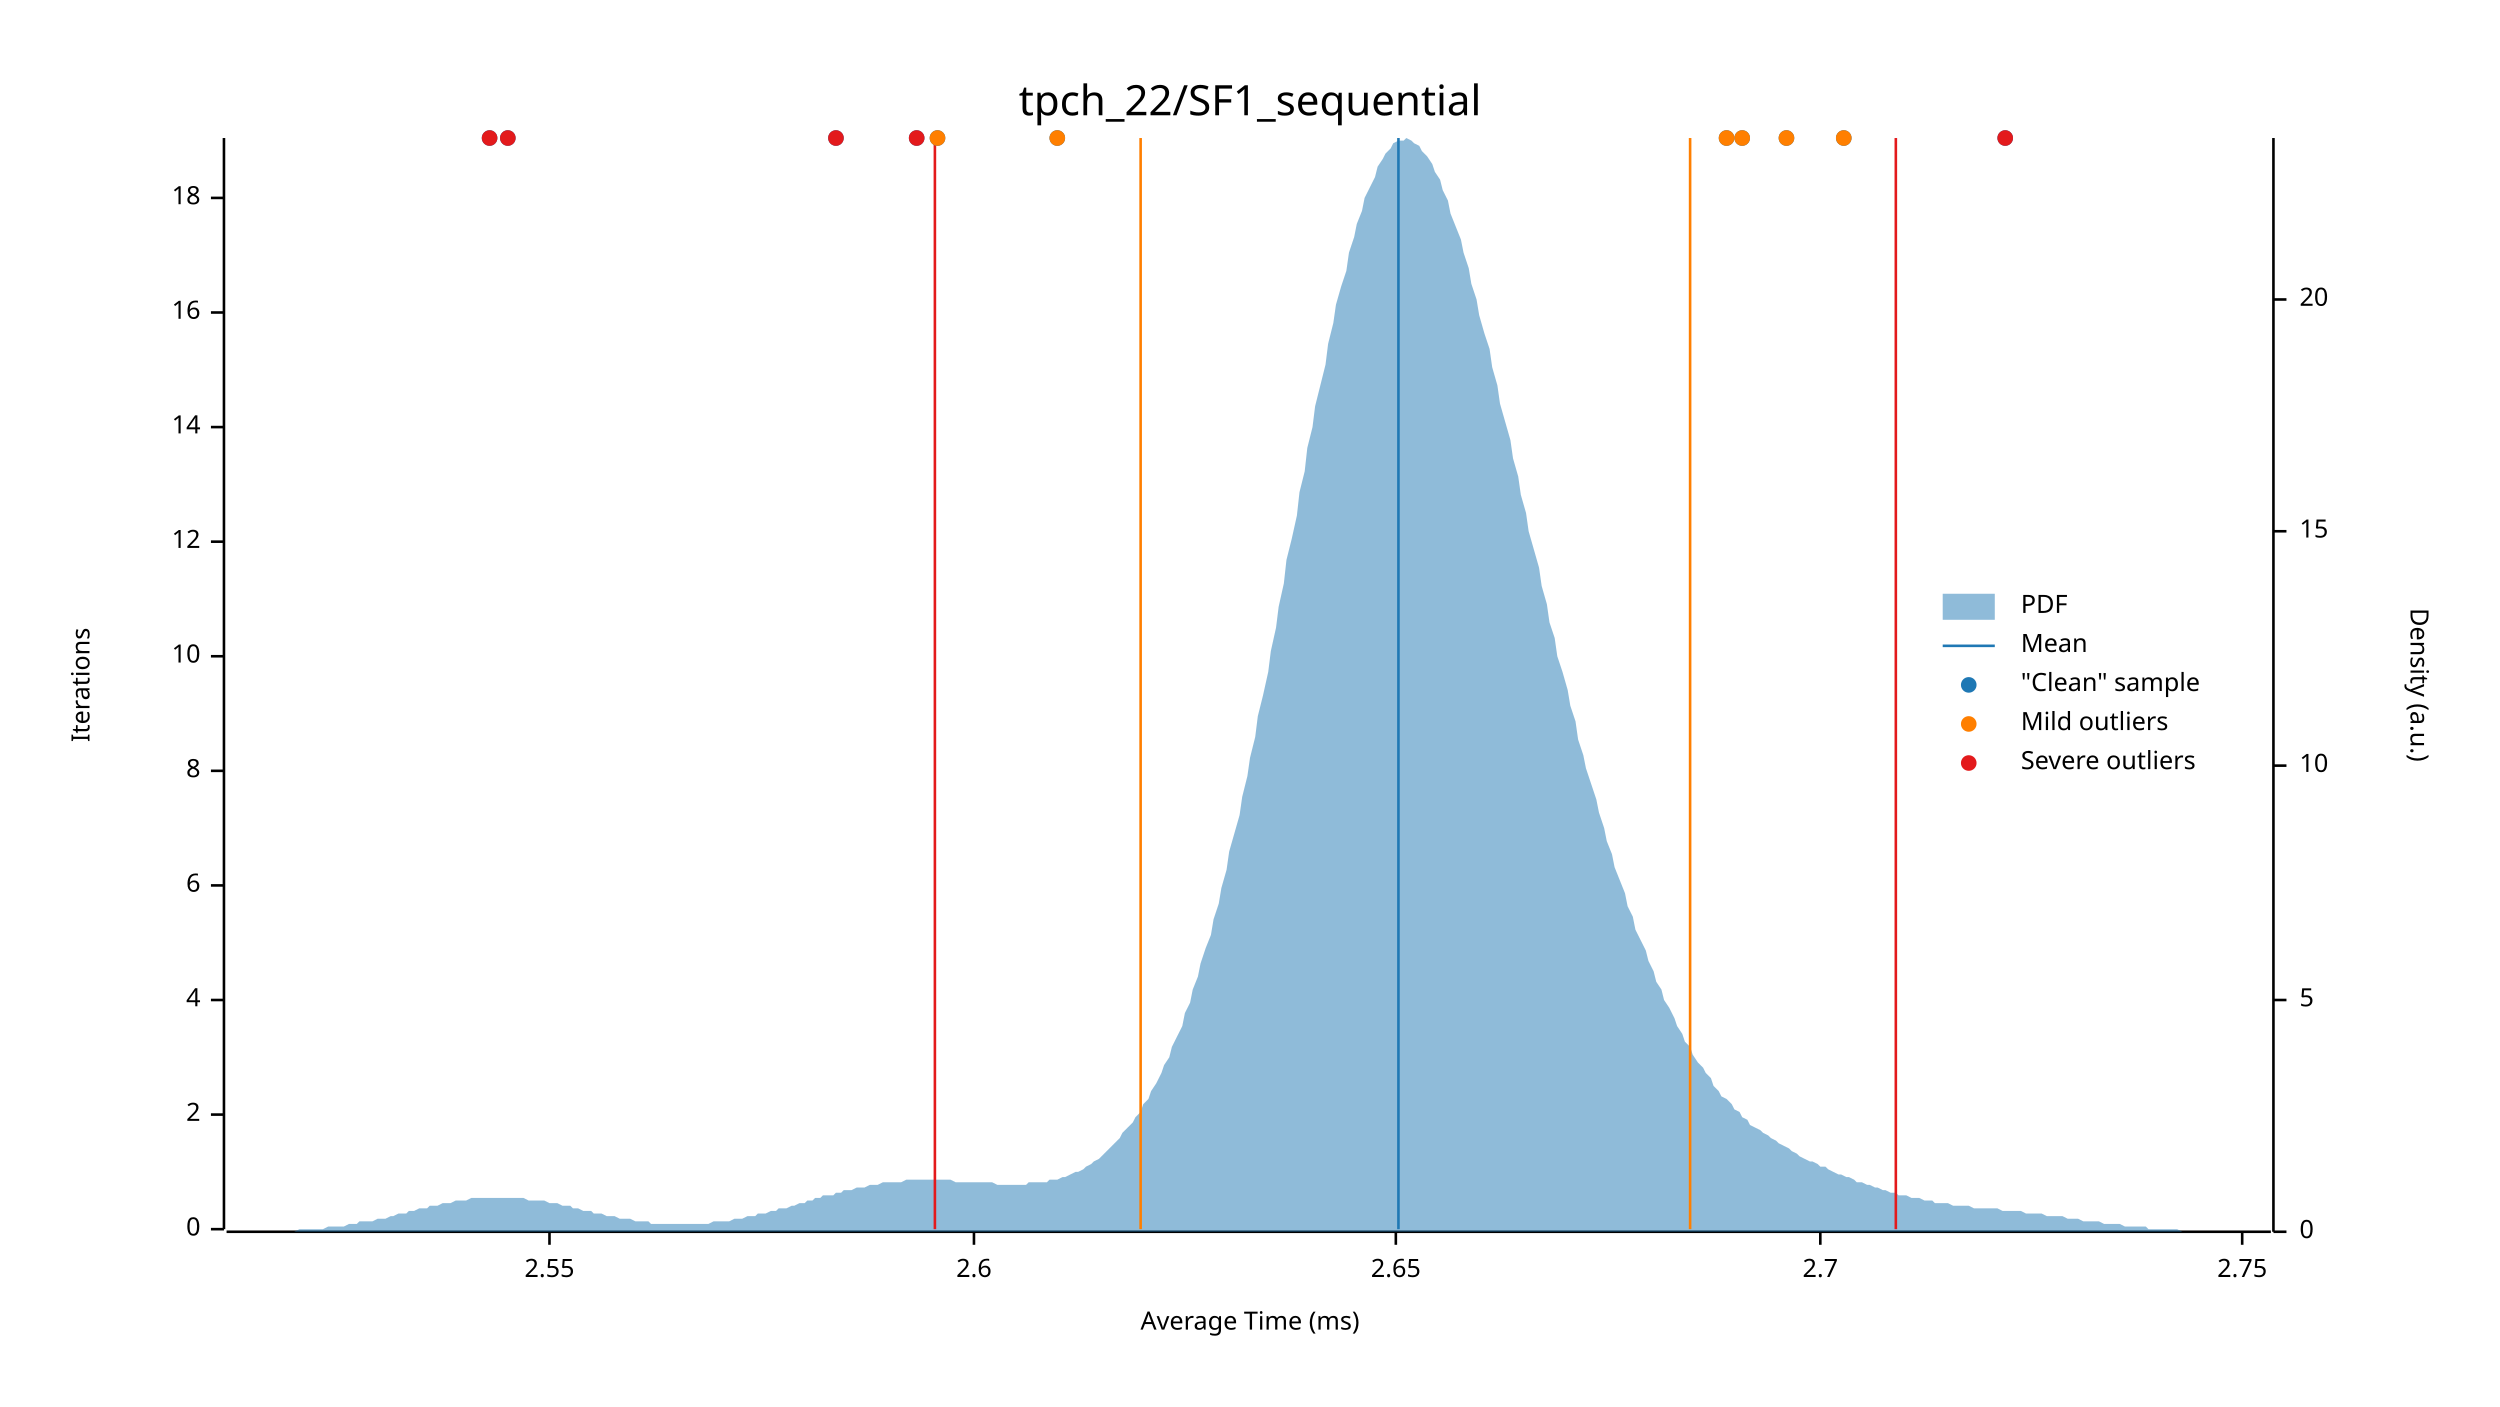
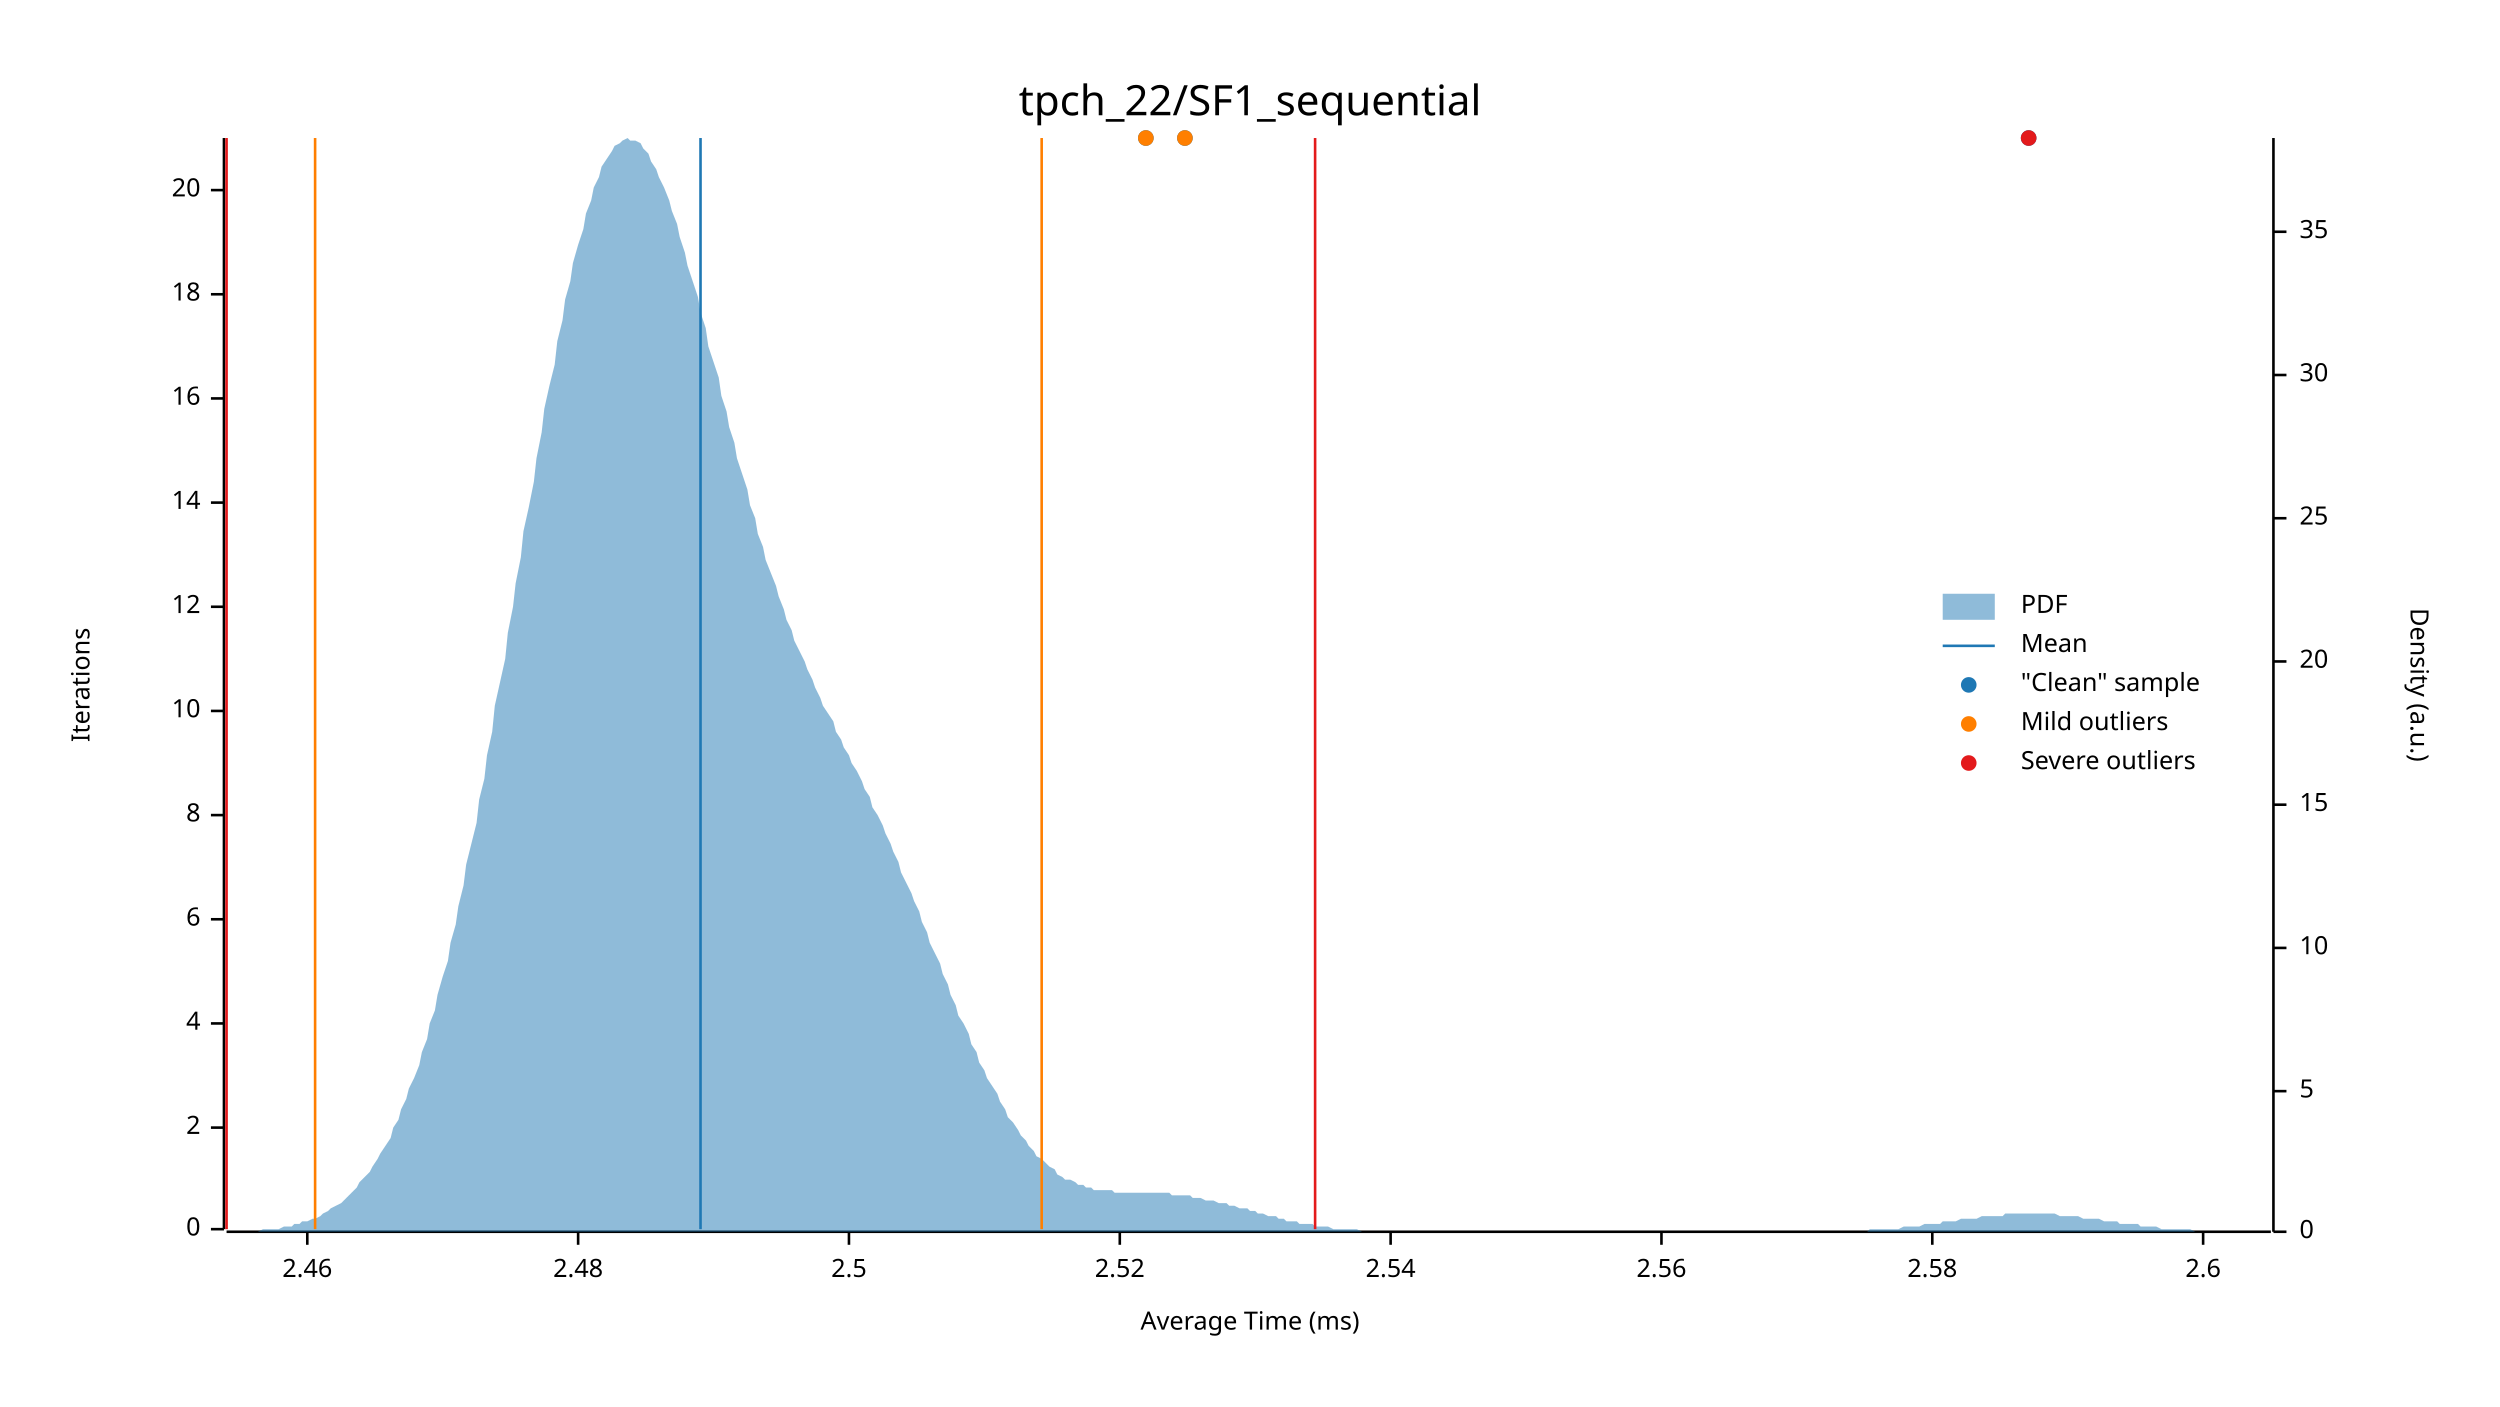
<svg xmlns="http://www.w3.org/2000/svg" width="960" height="540" viewBox="0 0 960 540">
  <text x="480" y="32" dy="0.76em" text-anchor="middle" font-family="sans-serif" font-size="16.129" opacity="1" fill="#000000">
tpch_22/SF1_sequential
</text>
  <text x="27" y="263" dy="0.76em" text-anchor="middle" font-family="sans-serif" font-size="9.677" opacity="1" fill="#000000" transform="rotate(270, 27, 263)">
Iterations
</text>
  <text x="480" y="513" dy="-0.5ex" text-anchor="middle" font-family="sans-serif" font-size="9.677" opacity="1" fill="#000000">
Average Time (ms)
</text>
  <polyline fill="none" opacity="1" stroke="#000000" stroke-width="1" points="86,53 86,472 " />
  <text x="77" y="472" dy="0.5ex" text-anchor="end" font-family="sans-serif" font-size="9.677" opacity="1" fill="#000000">
0
</text>
  <polyline fill="none" opacity="1" stroke="#000000" stroke-width="1" points="81,472 86,472 " />
-   <text x="77" y="428" dy="0.5ex" text-anchor="end" font-family="sans-serif" font-size="9.677" opacity="1" fill="#000000">
+   <text x="77" y="433" dy="0.5ex" text-anchor="end" font-family="sans-serif" font-size="9.677" opacity="1" fill="#000000">
2
</text>
-   <polyline fill="none" opacity="1" stroke="#000000" stroke-width="1" points="81,428 86,428 " />
-   <text x="77" y="384" dy="0.5ex" text-anchor="end" font-family="sans-serif" font-size="9.677" opacity="1" fill="#000000">
+   <polyline fill="none" opacity="1" stroke="#000000" stroke-width="1" points="81,433 86,433 " />
+   <text x="77" y="393" dy="0.5ex" text-anchor="end" font-family="sans-serif" font-size="9.677" opacity="1" fill="#000000">
4
</text>
-   <polyline fill="none" opacity="1" stroke="#000000" stroke-width="1" points="81,384 86,384 " />
-   <text x="77" y="340" dy="0.5ex" text-anchor="end" font-family="sans-serif" font-size="9.677" opacity="1" fill="#000000">
+   <polyline fill="none" opacity="1" stroke="#000000" stroke-width="1" points="81,393 86,393 " />
+   <text x="77" y="353" dy="0.5ex" text-anchor="end" font-family="sans-serif" font-size="9.677" opacity="1" fill="#000000">
6
</text>
-   <polyline fill="none" opacity="1" stroke="#000000" stroke-width="1" points="81,340 86,340 " />
-   <text x="77" y="296" dy="0.5ex" text-anchor="end" font-family="sans-serif" font-size="9.677" opacity="1" fill="#000000">
+   <polyline fill="none" opacity="1" stroke="#000000" stroke-width="1" points="81,353 86,353 " />
+   <text x="77" y="313" dy="0.5ex" text-anchor="end" font-family="sans-serif" font-size="9.677" opacity="1" fill="#000000">
8
</text>
-   <polyline fill="none" opacity="1" stroke="#000000" stroke-width="1" points="81,296 86,296 " />
-   <text x="77" y="252" dy="0.5ex" text-anchor="end" font-family="sans-serif" font-size="9.677" opacity="1" fill="#000000">
+   <polyline fill="none" opacity="1" stroke="#000000" stroke-width="1" points="81,313 86,313 " />
+   <text x="77" y="273" dy="0.5ex" text-anchor="end" font-family="sans-serif" font-size="9.677" opacity="1" fill="#000000">
10
</text>
-   <polyline fill="none" opacity="1" stroke="#000000" stroke-width="1" points="81,252 86,252 " />
-   <text x="77" y="208" dy="0.5ex" text-anchor="end" font-family="sans-serif" font-size="9.677" opacity="1" fill="#000000">
+   <polyline fill="none" opacity="1" stroke="#000000" stroke-width="1" points="81,273 86,273 " />
+   <text x="77" y="233" dy="0.5ex" text-anchor="end" font-family="sans-serif" font-size="9.677" opacity="1" fill="#000000">
12
</text>
-   <polyline fill="none" opacity="1" stroke="#000000" stroke-width="1" points="81,208 86,208 " />
-   <text x="77" y="164" dy="0.5ex" text-anchor="end" font-family="sans-serif" font-size="9.677" opacity="1" fill="#000000">
+   <polyline fill="none" opacity="1" stroke="#000000" stroke-width="1" points="81,233 86,233 " />
+   <text x="77" y="193" dy="0.5ex" text-anchor="end" font-family="sans-serif" font-size="9.677" opacity="1" fill="#000000">
14
</text>
-   <polyline fill="none" opacity="1" stroke="#000000" stroke-width="1" points="81,164 86,164 " />
-   <text x="77" y="120" dy="0.5ex" text-anchor="end" font-family="sans-serif" font-size="9.677" opacity="1" fill="#000000">
+   <polyline fill="none" opacity="1" stroke="#000000" stroke-width="1" points="81,193 86,193 " />
+   <text x="77" y="153" dy="0.5ex" text-anchor="end" font-family="sans-serif" font-size="9.677" opacity="1" fill="#000000">
16
</text>
-   <polyline fill="none" opacity="1" stroke="#000000" stroke-width="1" points="81,120 86,120 " />
-   <text x="77" y="76" dy="0.5ex" text-anchor="end" font-family="sans-serif" font-size="9.677" opacity="1" fill="#000000">
+   <polyline fill="none" opacity="1" stroke="#000000" stroke-width="1" points="81,153 86,153 " />
+   <text x="77" y="113" dy="0.5ex" text-anchor="end" font-family="sans-serif" font-size="9.677" opacity="1" fill="#000000">
18
</text>
-   <polyline fill="none" opacity="1" stroke="#000000" stroke-width="1" points="81,76 86,76 " />
+   <polyline fill="none" opacity="1" stroke="#000000" stroke-width="1" points="81,113 86,113 " />
+   <text x="77" y="73" dy="0.5ex" text-anchor="end" font-family="sans-serif" font-size="9.677" opacity="1" fill="#000000">
+ 20
+ </text>
+   <polyline fill="none" opacity="1" stroke="#000000" stroke-width="1" points="81,73 86,73 " />
  <polyline fill="none" opacity="1" stroke="#000000" stroke-width="1" points="87,473 872,473 " />
-   <text x="211" y="483" dy="0.76em" text-anchor="middle" font-family="sans-serif" font-size="9.677" opacity="1" fill="#000000">
- 2.55
+   <text x="118" y="483" dy="0.76em" text-anchor="middle" font-family="sans-serif" font-size="9.677" opacity="1" fill="#000000">
+ 2.46
</text>
-   <polyline fill="none" opacity="1" stroke="#000000" stroke-width="1" points="211,473 211,478 " />
-   <text x="374" y="483" dy="0.76em" text-anchor="middle" font-family="sans-serif" font-size="9.677" opacity="1" fill="#000000">
+   <polyline fill="none" opacity="1" stroke="#000000" stroke-width="1" points="118,473 118,478 " />
+   <text x="222" y="483" dy="0.76em" text-anchor="middle" font-family="sans-serif" font-size="9.677" opacity="1" fill="#000000">
+ 2.48
+ </text>
+   <polyline fill="none" opacity="1" stroke="#000000" stroke-width="1" points="222,473 222,478 " />
+   <text x="326" y="483" dy="0.76em" text-anchor="middle" font-family="sans-serif" font-size="9.677" opacity="1" fill="#000000">
+ 2.5
+ </text>
+   <polyline fill="none" opacity="1" stroke="#000000" stroke-width="1" points="326,473 326,478 " />
+   <text x="430" y="483" dy="0.76em" text-anchor="middle" font-family="sans-serif" font-size="9.677" opacity="1" fill="#000000">
+ 2.52
+ </text>
+   <polyline fill="none" opacity="1" stroke="#000000" stroke-width="1" points="430,473 430,478 " />
+   <text x="534" y="483" dy="0.76em" text-anchor="middle" font-family="sans-serif" font-size="9.677" opacity="1" fill="#000000">
+ 2.54
+ </text>
+   <polyline fill="none" opacity="1" stroke="#000000" stroke-width="1" points="534,473 534,478 " />
+   <text x="638" y="483" dy="0.76em" text-anchor="middle" font-family="sans-serif" font-size="9.677" opacity="1" fill="#000000">
+ 2.56
+ </text>
+   <polyline fill="none" opacity="1" stroke="#000000" stroke-width="1" points="638,473 638,478 " />
+   <text x="742" y="483" dy="0.76em" text-anchor="middle" font-family="sans-serif" font-size="9.677" opacity="1" fill="#000000">
+ 2.58
+ </text>
+   <polyline fill="none" opacity="1" stroke="#000000" stroke-width="1" points="742,473 742,478 " />
+   <text x="846" y="483" dy="0.76em" text-anchor="middle" font-family="sans-serif" font-size="9.677" opacity="1" fill="#000000">
2.6
</text>
-   <polyline fill="none" opacity="1" stroke="#000000" stroke-width="1" points="374,473 374,478 " />
-   <text x="536" y="483" dy="0.76em" text-anchor="middle" font-family="sans-serif" font-size="9.677" opacity="1" fill="#000000">
- 2.65
- </text>
-   <polyline fill="none" opacity="1" stroke="#000000" stroke-width="1" points="536,473 536,478 " />
-   <text x="699" y="483" dy="0.76em" text-anchor="middle" font-family="sans-serif" font-size="9.677" opacity="1" fill="#000000">
- 2.7
- </text>
-   <polyline fill="none" opacity="1" stroke="#000000" stroke-width="1" points="699,473 699,478 " />
-   <text x="861" y="483" dy="0.76em" text-anchor="middle" font-family="sans-serif" font-size="9.677" opacity="1" fill="#000000">
- 2.75
- </text>
-   <polyline fill="none" opacity="1" stroke="#000000" stroke-width="1" points="861,473 861,478 " />
+   <polyline fill="none" opacity="1" stroke="#000000" stroke-width="1" points="846,473 846,478 " />
  <text x="933" y="263" dy="0.76em" text-anchor="middle" font-family="sans-serif" font-size="9.677" opacity="1" fill="#000000" transform="rotate(90, 933, 263)">
Density (a.u.)
</text>
  <polyline fill="none" opacity="1" stroke="#000000" stroke-width="1" points="873,53 873,473 " />
  <text x="883" y="473" dy="0.5ex" text-anchor="start" font-family="sans-serif" font-size="9.677" opacity="1" fill="#000000">
0
</text>
  <polyline fill="none" opacity="1" stroke="#000000" stroke-width="1" points="873,473 878,473 " />
-   <text x="883" y="384" dy="0.5ex" text-anchor="start" font-family="sans-serif" font-size="9.677" opacity="1" fill="#000000">
+   <text x="883" y="419" dy="0.5ex" text-anchor="start" font-family="sans-serif" font-size="9.677" opacity="1" fill="#000000">
5
</text>
-   <polyline fill="none" opacity="1" stroke="#000000" stroke-width="1" points="873,384 878,384 " />
-   <text x="883" y="294" dy="0.5ex" text-anchor="start" font-family="sans-serif" font-size="9.677" opacity="1" fill="#000000">
+   <polyline fill="none" opacity="1" stroke="#000000" stroke-width="1" points="873,419 878,419 " />
+   <text x="883" y="364" dy="0.5ex" text-anchor="start" font-family="sans-serif" font-size="9.677" opacity="1" fill="#000000">
10
</text>
-   <polyline fill="none" opacity="1" stroke="#000000" stroke-width="1" points="873,294 878,294 " />
-   <text x="883" y="204" dy="0.5ex" text-anchor="start" font-family="sans-serif" font-size="9.677" opacity="1" fill="#000000">
+   <polyline fill="none" opacity="1" stroke="#000000" stroke-width="1" points="873,364 878,364 " />
+   <text x="883" y="309" dy="0.5ex" text-anchor="start" font-family="sans-serif" font-size="9.677" opacity="1" fill="#000000">
15
</text>
-   <polyline fill="none" opacity="1" stroke="#000000" stroke-width="1" points="873,204 878,204 " />
-   <text x="883" y="115" dy="0.5ex" text-anchor="start" font-family="sans-serif" font-size="9.677" opacity="1" fill="#000000">
+   <polyline fill="none" opacity="1" stroke="#000000" stroke-width="1" points="873,309 878,309 " />
+   <text x="883" y="254" dy="0.5ex" text-anchor="start" font-family="sans-serif" font-size="9.677" opacity="1" fill="#000000">
20
</text>
-   <polyline fill="none" opacity="1" stroke="#000000" stroke-width="1" points="873,115 878,115 " />
-   <polygon opacity="0.5" fill="#1F78B4" points="87,473 88,473 90,473 91,473 93,473 94,473 96,473 98,473 99,473 101,473 102,473 104,473 105,473 107,473 109,473 110,473 112,473 113,473 115,472 116,472 118,472 120,472 121,472 123,472 124,472 126,471 127,471 129,471 131,471 132,471 134,470 135,470 137,470 138,469 140,469 142,469 143,469 145,468 146,468 148,468 150,467 151,467 153,466 154,466 156,466 157,465 159,465 161,464 162,464 164,464 165,463 167,463 168,463 170,462 172,462 173,462 175,461 176,461 178,461 179,461 181,460 183,460 184,460 186,460 187,460 189,460 190,460 192,460 194,460 195,460 197,460 198,460 200,460 201,460 203,461 205,461 206,461 208,461 209,461 211,462 213,462 214,462 216,463 217,463 219,463 220,464 222,464 224,465 225,465 227,465 228,466 230,466 231,466 233,467 235,467 236,467 238,468 239,468 241,468 242,468 244,469 246,469 247,469 249,469 250,470 252,470 253,470 255,470 257,470 258,470 260,470 261,470 263,470 264,470 266,470 268,470 269,470 271,470 272,470 274,469 276,469 277,469 279,469 280,469 282,468 283,468 285,468 287,467 288,467 290,467 291,466 293,466 294,466 296,465 298,465 299,464 301,464 302,464 304,463 305,463 307,462 309,462 310,461 312,461 313,460 315,460 316,459 318,459 320,459 321,458 323,458 324,457 326,457 327,457 329,456 331,456 332,456 334,455 335,455 337,455 339,454 340,454 342,454 343,454 345,454 346,454 348,453 350,453 351,453 353,453 354,453 356,453 357,453 359,453 361,453 362,453 364,453 365,453 367,454 368,454 370,454 372,454 373,454 375,454 376,454 378,454 379,454 381,454 383,455 384,455 386,455 387,455 389,455 391,455 392,455 394,455 395,454 397,454 398,454 400,454 402,454 403,453 405,453 406,453 408,452 409,452 411,451 413,450 414,450 416,449 417,448 419,447 420,446 422,445 424,443 425,442 427,440 428,439 430,437 431,435 433,433 435,431 436,429 438,427 439,424 441,422 442,419 444,416 446,412 447,409 449,406 450,402 452,398 454,394 455,389 457,385 458,380 460,375 461,370 463,364 465,359 466,353 468,347 469,341 471,334 472,327 474,320 476,313 477,306 479,298 480,291 482,283 483,275 485,267 487,258 488,250 490,241 491,233 493,224 494,215 496,207 498,198 499,189 501,181 502,172 504,164 505,156 507,148 509,140 510,132 512,124 513,117 515,110 517,104 518,97 520,91 521,86 523,81 524,76 526,72 528,68 529,64 531,61 532,59 534,57 535,55 537,54 539,54 540,53 542,54 543,55 545,56 546,58 548,60 550,63 551,66 553,69 554,73 556,77 557,82 559,87 561,92 562,97 564,103 565,109 567,115 568,121 570,128 572,134 573,141 575,148 576,155 578,162 580,169 581,176 583,183 584,190 586,197 587,204 589,211 591,218 592,225 594,232 595,239 597,245 598,252 600,258 602,265 603,271 605,277 606,284 608,290 609,295 611,301 613,307 614,312 616,318 617,323 619,328 620,333 622,338 624,343 625,348 627,352 628,357 630,361 632,365 633,369 635,373 636,377 638,380 639,384 641,387 643,391 644,394 646,397 647,400 649,402 650,405 652,408 654,410 655,412 657,414 658,417 660,419 661,421 663,422 665,424 666,426 668,427 669,429 671,430 672,432 674,433 676,434 677,435 679,436 680,437 682,438 683,439 685,440 687,441 688,442 690,443 691,444 693,445 695,446 696,446 698,447 699,448 701,448 702,449 704,450 706,451 707,451 709,452 710,452 712,453 713,454 715,454 717,455 718,455 720,456 721,456 723,457 724,457 726,458 728,458 729,459 731,459 732,459 734,460 735,460 737,460 739,461 740,461 742,461 743,462 745,462 746,462 748,462 750,463 751,463 753,463 754,463 756,463 758,464 759,464 761,464 762,464 764,464 765,464 767,464 769,465 770,465 772,465 773,465 775,465 776,465 778,466 780,466 781,466 783,466 784,466 786,467 787,467 789,467 791,467 792,467 794,468 795,468 797,468 798,468 800,469 802,469 803,469 805,469 806,469 808,470 809,470 811,470 813,470 814,470 816,471 817,471 819,471 821,471 822,471 824,471 825,472 827,472 828,472 830,472 832,472 833,472 835,472 836,472 838,473 839,473 841,473 843,473 844,473 846,473 847,473 849,473 850,473 852,473 854,473 855,473 857,473 858,473 860,473 861,473 863,473 865,473 866,473 868,473 869,473 871,473 873,473 873,473 87,473 " />
-   <polyline fill="none" opacity="1" stroke="#1F78B4" stroke-width="1" points="537,472 537,53 " />
-   <polyline fill="none" opacity="1" stroke="#FF7F00" stroke-width="1" points="438,472 438,53 " />
-   <polyline fill="none" opacity="1" stroke="#FF7F00" stroke-width="1" points="649,472 649,53 " />
-   <polyline fill="none" opacity="1" stroke="#E31A1C" stroke-width="1" points="359,472 359,53 " />
-   <polyline fill="none" opacity="1" stroke="#E31A1C" stroke-width="1" points="728,472 728,53 " />
-   <circle cx="708" cy="53" r="3" opacity="1" fill="#1F78B4" stroke="none" stroke-width="1" />
-   <circle cx="406" cy="53" r="3" opacity="1" fill="#1F78B4" stroke="none" stroke-width="1" />
-   <circle cx="360" cy="53" r="3" opacity="1" fill="#1F78B4" stroke="none" stroke-width="1" />
-   <circle cx="195" cy="53" r="3" opacity="1" fill="#1F78B4" stroke="none" stroke-width="1" />
-   <circle cx="188" cy="53" r="3" opacity="1" fill="#1F78B4" stroke="none" stroke-width="1" />
-   <circle cx="770" cy="53" r="3" opacity="1" fill="#1F78B4" stroke="none" stroke-width="1" />
-   <circle cx="686" cy="53" r="3" opacity="1" fill="#1F78B4" stroke="none" stroke-width="1" />
-   <circle cx="352" cy="53" r="3" opacity="1" fill="#1F78B4" stroke="none" stroke-width="1" />
-   <circle cx="321" cy="53" r="3" opacity="1" fill="#1F78B4" stroke="none" stroke-width="1" />
-   <circle cx="669" cy="53" r="3" opacity="1" fill="#1F78B4" stroke="none" stroke-width="1" />
-   <circle cx="663" cy="53" r="3" opacity="1" fill="#1F78B4" stroke="none" stroke-width="1" />
-   <circle cx="708" cy="53" r="3" opacity="1" fill="#FF7F00" stroke="none" stroke-width="1" />
-   <circle cx="406" cy="53" r="3" opacity="1" fill="#FF7F00" stroke="none" stroke-width="1" />
-   <circle cx="360" cy="53" r="3" opacity="1" fill="#FF7F00" stroke="none" stroke-width="1" />
-   <circle cx="686" cy="53" r="3" opacity="1" fill="#FF7F00" stroke="none" stroke-width="1" />
-   <circle cx="669" cy="53" r="3" opacity="1" fill="#FF7F00" stroke="none" stroke-width="1" />
-   <circle cx="663" cy="53" r="3" opacity="1" fill="#FF7F00" stroke="none" stroke-width="1" />
-   <circle cx="195" cy="53" r="3" opacity="1" fill="#E31A1C" stroke="none" stroke-width="1" />
-   <circle cx="188" cy="53" r="3" opacity="1" fill="#E31A1C" stroke="none" stroke-width="1" />
-   <circle cx="770" cy="53" r="3" opacity="1" fill="#E31A1C" stroke="none" stroke-width="1" />
-   <circle cx="352" cy="53" r="3" opacity="1" fill="#E31A1C" stroke="none" stroke-width="1" />
-   <circle cx="321" cy="53" r="3" opacity="1" fill="#E31A1C" stroke="none" stroke-width="1" />
+   <polyline fill="none" opacity="1" stroke="#000000" stroke-width="1" points="873,254 878,254 " />
+   <text x="883" y="199" dy="0.5ex" text-anchor="start" font-family="sans-serif" font-size="9.677" opacity="1" fill="#000000">
+ 25
+ </text>
+   <polyline fill="none" opacity="1" stroke="#000000" stroke-width="1" points="873,199 878,199 " />
+   <text x="883" y="144" dy="0.5ex" text-anchor="start" font-family="sans-serif" font-size="9.677" opacity="1" fill="#000000">
+ 30
+ </text>
+   <polyline fill="none" opacity="1" stroke="#000000" stroke-width="1" points="873,144 878,144 " />
+   <text x="883" y="89" dy="0.5ex" text-anchor="start" font-family="sans-serif" font-size="9.677" opacity="1" fill="#000000">
+ 35
+ </text>
+   <polyline fill="none" opacity="1" stroke="#000000" stroke-width="1" points="873,89 878,89 " />
+   <polygon opacity="0.5" fill="#1F78B4" points="87,473 88,473 90,473 91,473 93,473 94,473 96,473 98,473 99,473 101,472 102,472 104,472 105,472 107,472 109,471 110,471 112,471 113,470 115,470 116,469 118,469 120,468 121,468 123,467 124,466 126,465 127,464 129,463 131,462 132,461 134,459 135,458 137,456 138,454 140,452 142,450 143,448 145,445 146,443 148,440 150,437 151,433 153,430 154,426 156,422 157,418 159,414 161,409 162,404 164,399 165,393 167,388 168,382 170,375 172,369 173,362 175,355 176,348 178,340 179,332 181,324 183,316 184,307 186,299 187,290 189,281 190,271 192,262 194,253 195,243 197,233 198,224 200,214 201,204 203,195 205,185 206,176 208,166 209,157 211,148 213,140 214,131 216,123 217,115 219,108 220,101 222,94 224,88 225,82 227,77 228,72 230,68 231,64 233,61 235,58 236,56 238,55 239,54 241,53 242,54 244,54 246,55 247,57 249,59 250,62 252,65 253,68 255,72 257,77 258,81 260,86 261,91 263,97 264,102 266,108 268,114 269,120 271,126 272,133 274,139 276,145 277,152 279,158 280,164 282,170 283,176 285,182 287,188 288,194 290,199 291,205 293,210 294,215 296,220 298,225 299,229 301,234 302,238 304,242 305,246 307,250 309,254 310,257 312,261 313,264 315,268 316,271 318,274 320,277 321,281 323,284 324,287 326,290 327,293 329,296 331,300 332,303 334,306 335,310 337,313 339,317 340,320 342,324 343,327 345,331 346,335 348,339 350,343 351,346 353,350 354,354 356,358 357,362 359,366 361,370 362,374 364,378 365,382 367,386 368,390 370,393 372,397 373,401 375,404 376,408 378,411 379,414 381,417 383,420 384,423 386,426 387,429 389,431 391,434 392,436 394,438 395,440 397,442 398,444 400,445 402,447 403,448 405,449 406,451 408,452 409,453 411,453 413,454 414,455 416,455 417,456 419,456 420,457 422,457 424,457 425,457 427,457 428,458 430,458 431,458 433,458 435,458 436,458 438,458 439,458 441,458 442,458 444,458 446,458 447,458 449,458 450,459 452,459 454,459 455,459 457,459 458,460 460,460 461,460 463,461 465,461 466,461 468,462 469,462 471,462 472,463 474,463 476,464 477,464 479,464 480,465 482,465 483,466 485,466 487,467 488,467 490,467 491,468 493,468 494,469 496,469 498,469 499,470 501,470 502,470 504,470 505,471 507,471 509,471 510,471 512,472 513,472 515,472 517,472 518,472 520,472 521,472 523,473 524,473 526,473 528,473 529,473 531,473 532,473 534,473 535,473 537,473 539,473 540,473 542,473 543,473 545,473 546,473 548,473 550,473 551,473 553,473 554,473 556,473 557,473 559,473 561,473 562,473 564,473 565,473 567,473 568,473 570,473 572,473 573,473 575,473 576,473 578,473 580,473 581,473 583,473 584,473 586,473 587,473 589,473 591,473 592,473 594,473 595,473 597,473 598,473 600,473 602,473 603,473 605,473 606,473 608,473 609,473 611,473 613,473 614,473 616,473 617,473 619,473 620,473 622,473 624,473 625,473 627,473 628,473 630,473 632,473 633,473 635,473 636,473 638,473 639,473 641,473 643,473 644,473 646,473 647,473 649,473 650,473 652,473 654,473 655,473 657,473 658,473 660,473 661,473 663,473 665,473 666,473 668,473 669,473 671,473 672,473 674,473 676,473 677,473 679,473 680,473 682,473 683,473 685,473 687,473 688,473 690,473 691,473 693,473 695,473 696,473 698,473 699,473 701,473 702,473 704,473 706,473 707,473 709,473 710,473 712,473 713,473 715,473 717,473 718,472 720,472 721,472 723,472 724,472 726,472 728,472 729,472 731,471 732,471 734,471 735,471 737,471 739,470 740,470 742,470 743,470 745,470 746,469 748,469 750,469 751,469 753,468 754,468 756,468 758,468 759,468 761,467 762,467 764,467 765,467 767,467 769,467 770,466 772,466 773,466 775,466 776,466 778,466 780,466 781,466 783,466 784,466 786,466 787,466 789,466 791,467 792,467 794,467 795,467 797,467 798,467 800,468 802,468 803,468 805,468 806,468 808,469 809,469 811,469 813,469 814,470 816,470 817,470 819,470 821,470 822,471 824,471 825,471 827,471 828,471 830,472 832,472 833,472 835,472 836,472 838,472 839,472 841,472 843,473 844,473 846,473 847,473 849,473 850,473 852,473 854,473 855,473 857,473 858,473 860,473 861,473 863,473 865,473 866,473 868,473 869,473 871,473 873,473 873,473 87,473 " />
+   <polyline fill="none" opacity="1" stroke="#1F78B4" stroke-width="1" points="269,472 269,53 " />
+   <polyline fill="none" opacity="1" stroke="#FF7F00" stroke-width="1" points="121,472 121,53 " />
+   <polyline fill="none" opacity="1" stroke="#FF7F00" stroke-width="1" points="400,472 400,53 " />
+   <polyline fill="none" opacity="1" stroke="#E31A1C" stroke-width="1" points="87,472 87,53 " />
+   <polyline fill="none" opacity="1" stroke="#E31A1C" stroke-width="1" points="505,472 505,53 " />
+   <circle cx="779" cy="53" r="3" opacity="1" fill="#1F78B4" stroke="none" stroke-width="1" />
+   <circle cx="455" cy="53" r="3" opacity="1" fill="#1F78B4" stroke="none" stroke-width="1" />
+   <circle cx="440" cy="53" r="3" opacity="1" fill="#1F78B4" stroke="none" stroke-width="1" />
+   <circle cx="455" cy="53" r="3" opacity="1" fill="#FF7F00" stroke="none" stroke-width="1" />
+   <circle cx="440" cy="53" r="3" opacity="1" fill="#FF7F00" stroke="none" stroke-width="1" />
+   <circle cx="779" cy="53" r="3" opacity="1" fill="#E31A1C" stroke="none" stroke-width="1" />
  <text x="776" y="228" dy="0.76em" text-anchor="start" font-family="sans-serif" font-size="9.677" opacity="1" fill="#000000">
PDF
</text>
  <text x="776" y="243" dy="0.76em" text-anchor="start" font-family="sans-serif" font-size="9.677" opacity="1" fill="#000000">
Mean
</text>
  <text x="776" y="258" dy="0.76em" text-anchor="start" font-family="sans-serif" font-size="9.677" opacity="1" fill="#000000">
"Clean" sample
</text>
  <text x="776" y="273" dy="0.76em" text-anchor="start" font-family="sans-serif" font-size="9.677" opacity="1" fill="#000000">
Mild outliers
</text>
  <text x="776" y="288" dy="0.76em" text-anchor="start" font-family="sans-serif" font-size="9.677" opacity="1" fill="#000000">
Severe outliers
</text>
  <rect x="746" y="228" width="20" height="10" opacity="0.5" fill="#1F78B4" stroke="none" />
  <polyline fill="none" opacity="1" stroke="#1F78B4" stroke-width="1" points="746,248 766,248 " />
  <circle cx="756" cy="263" r="3" opacity="1" fill="#1F78B4" stroke="none" stroke-width="1" />
  <circle cx="756" cy="278" r="3" opacity="1" fill="#FF7F00" stroke="none" stroke-width="1" />
  <circle cx="756" cy="293" r="3" opacity="1" fill="#E31A1C" stroke="none" stroke-width="1" />
</svg>
